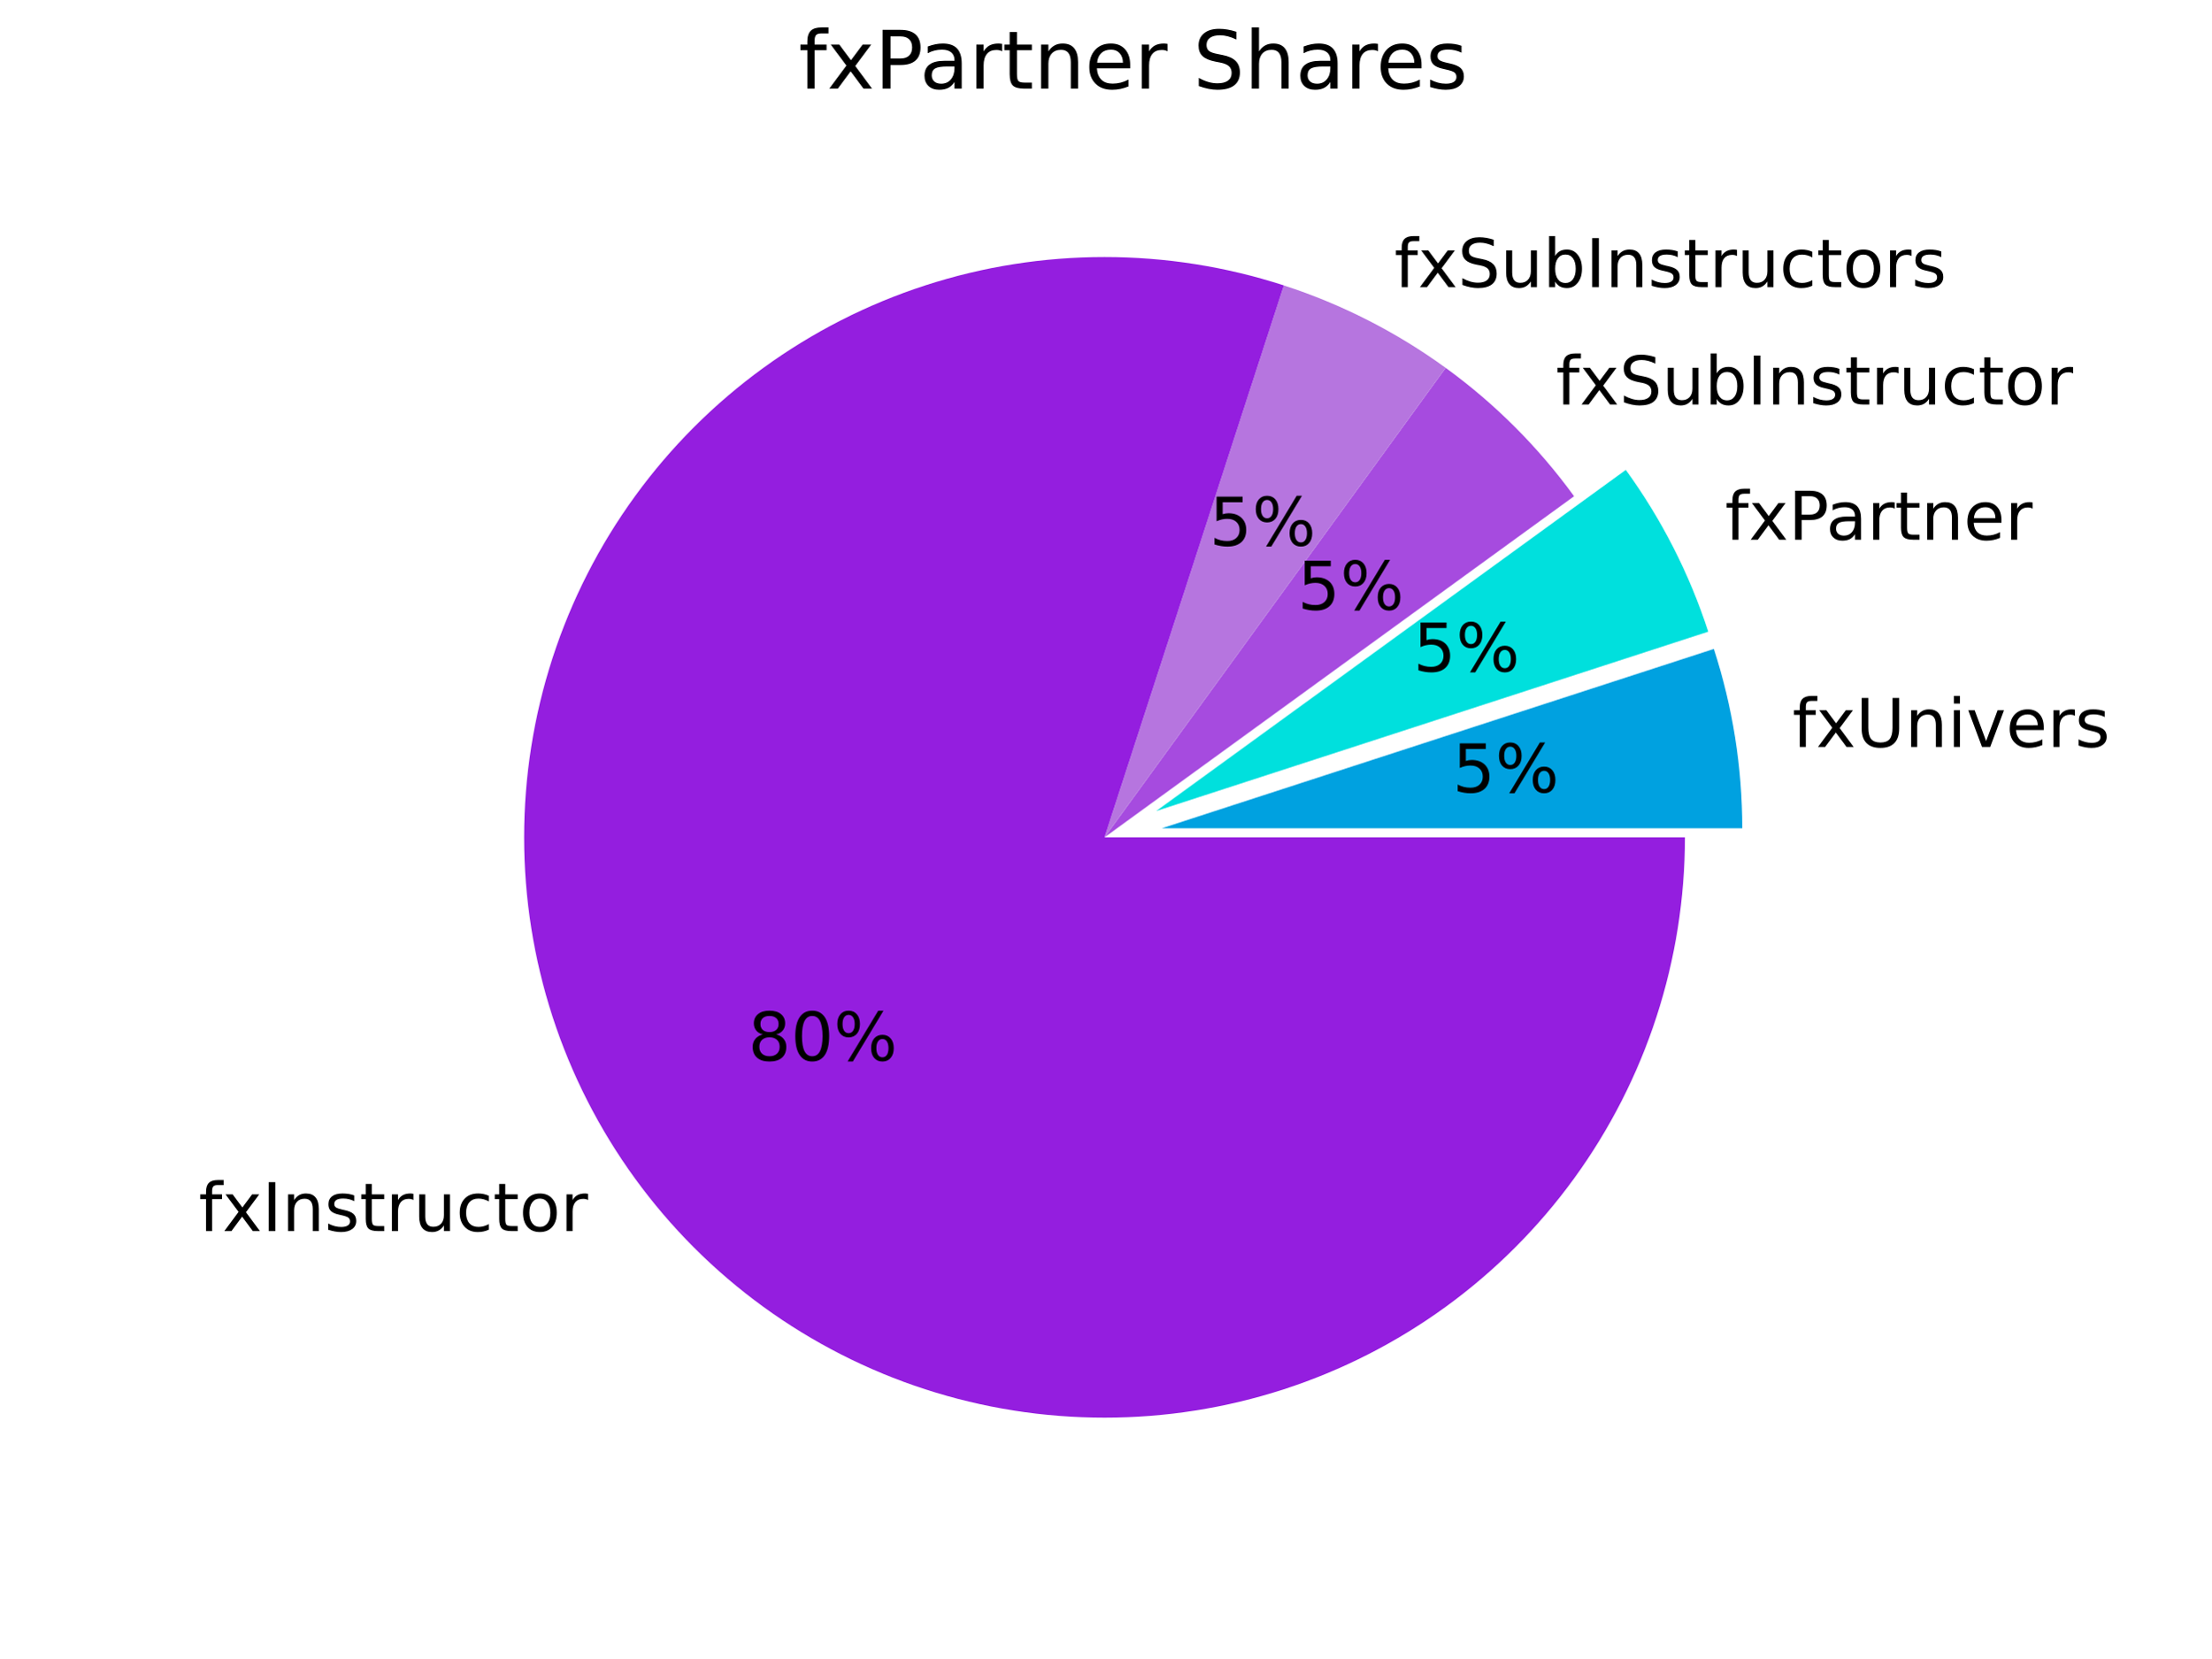
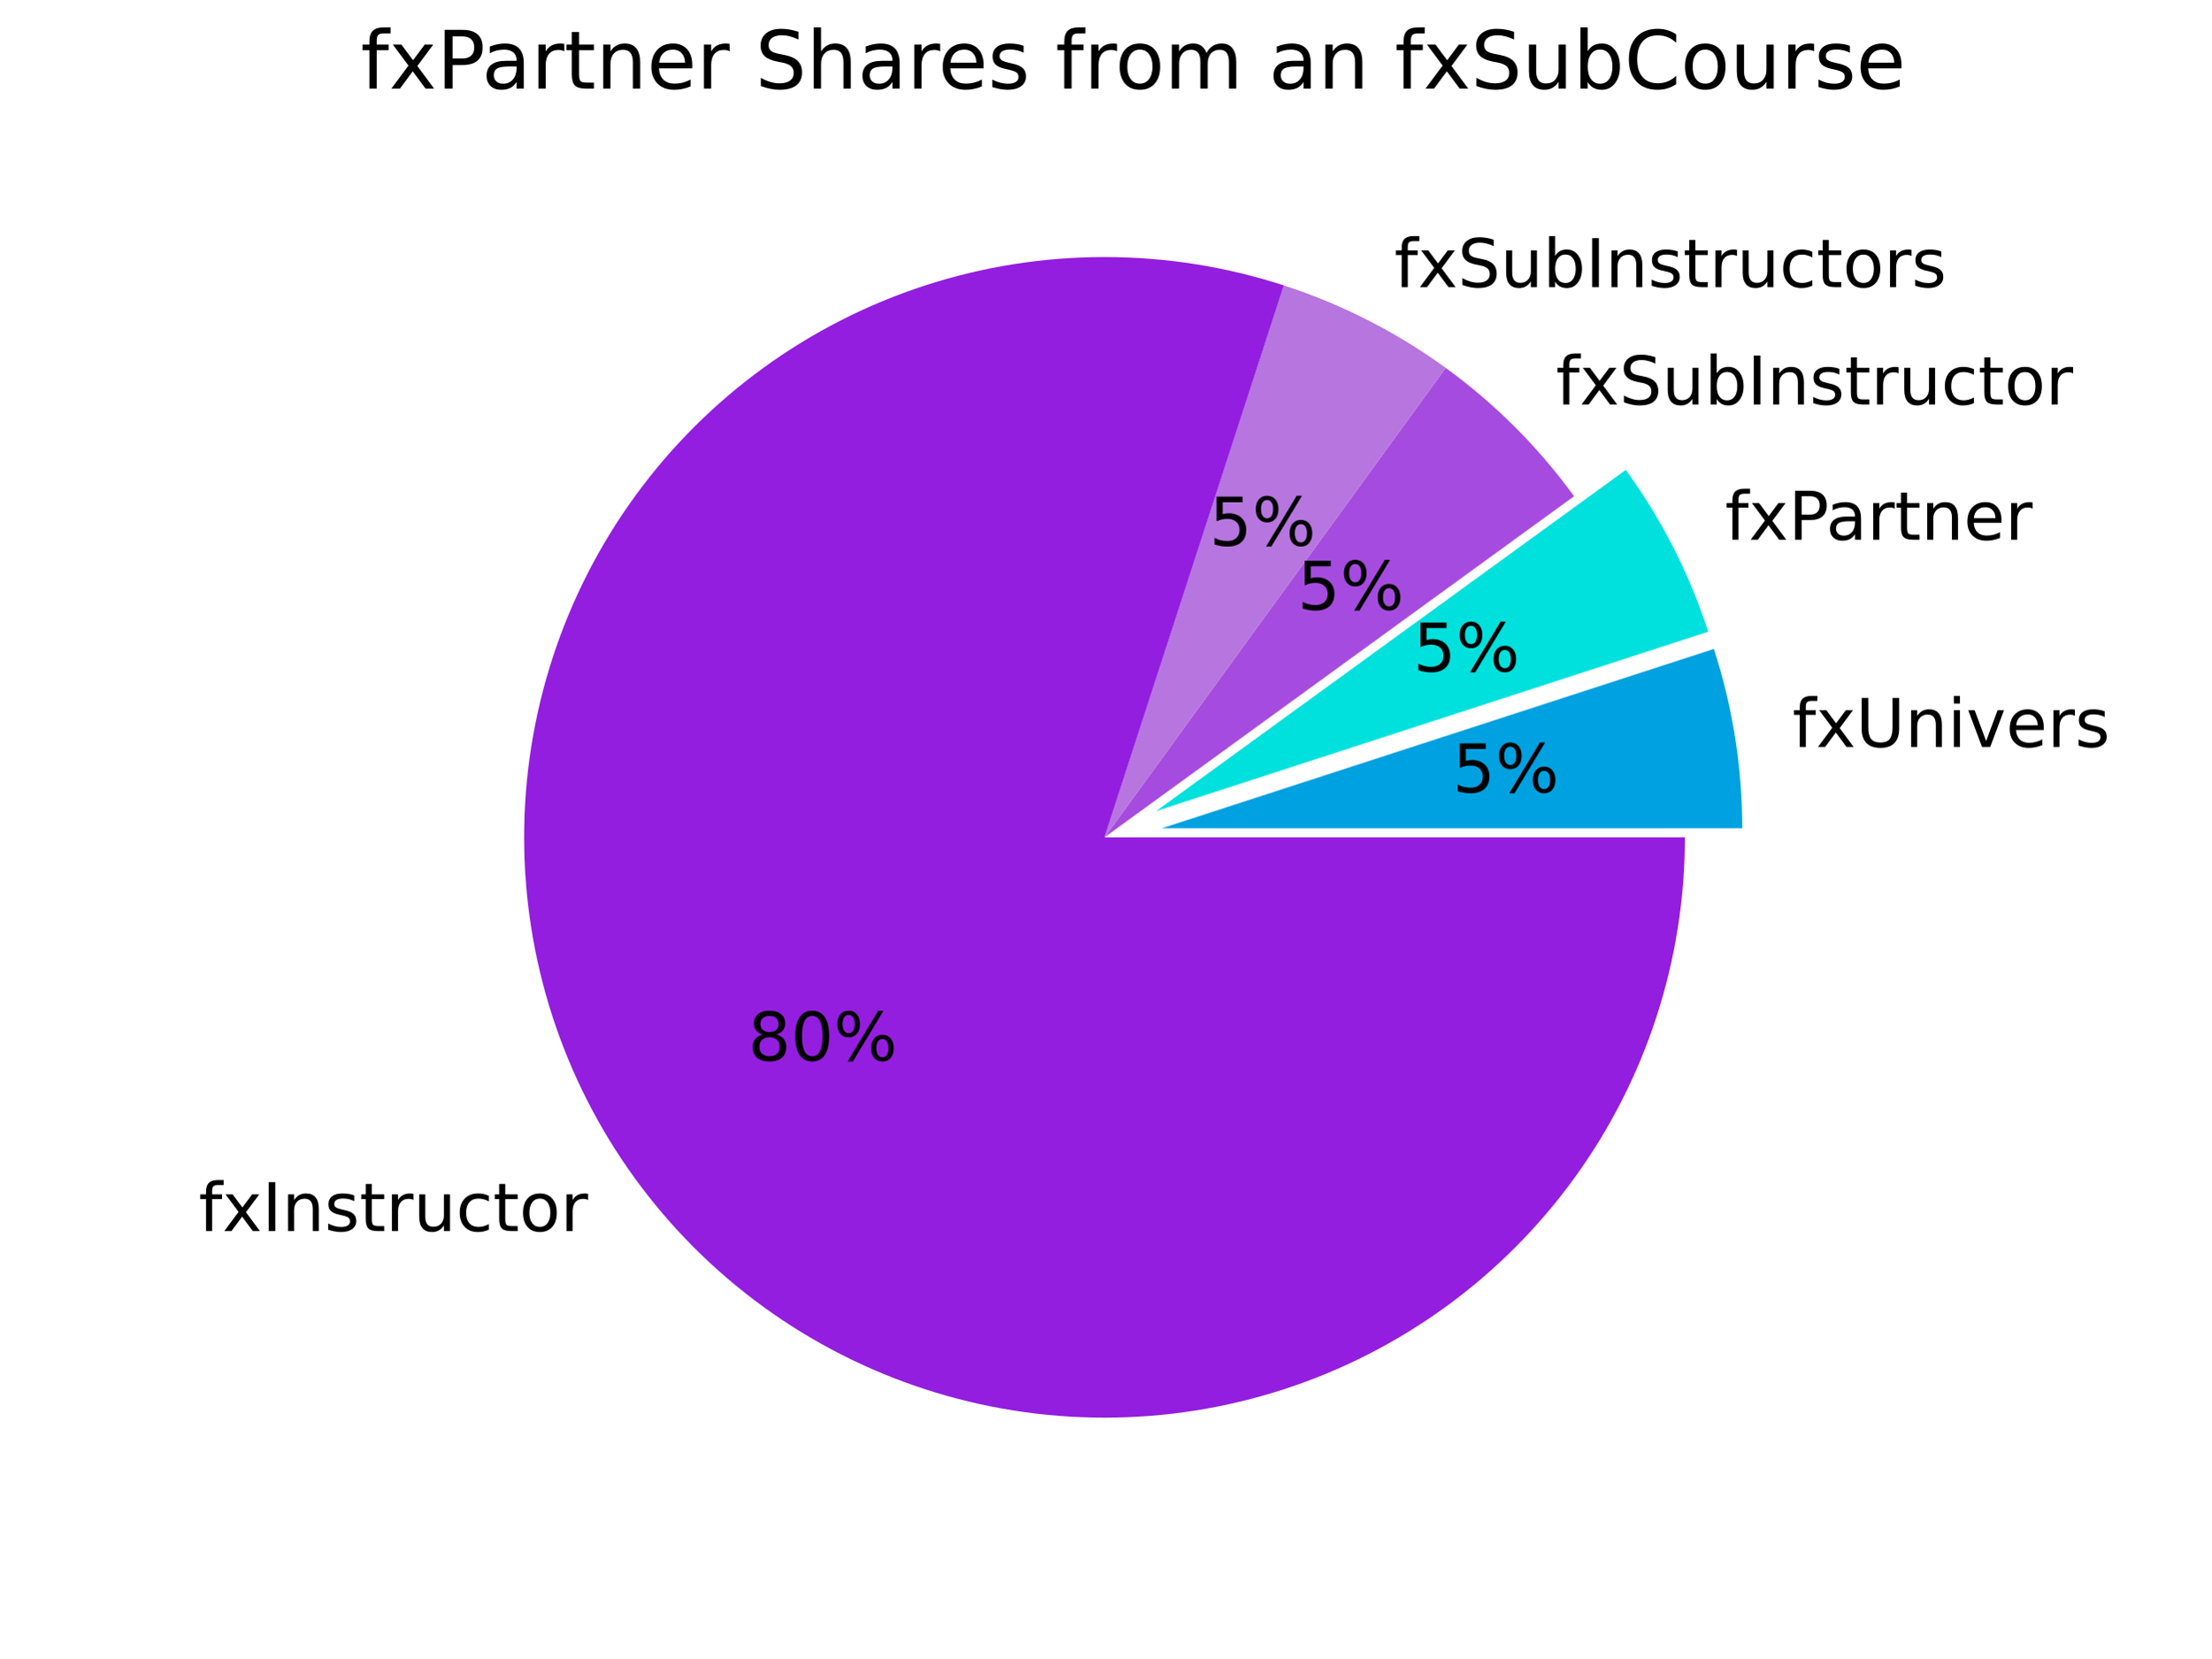
<svg xmlns="http://www.w3.org/2000/svg" xmlns:xlink="http://www.w3.org/1999/xlink" height="345.6pt" version="1.1" viewBox="0 0 460.8 345.6" width="460.8pt">
  <defs>
    <style type="text/css">*{stroke-linecap:butt;stroke-linejoin:round;}</style>
  </defs>
  <g id="figure_1">
    <g id="patch_1">
      <path d="M 0 345.6  L 460.8 345.6  L 460.8 0  L 0 0  z " style="fill:none;" />
    </g>
    <g id="axes_1">
      <g id="patch_2">
        <path d="M 363.094 172.636  C 363.094 166.299 362.596 159.972 361.604 153.713  C 360.613 147.455 359.131 141.284 357.173 135.257  L 242.134 172.636  L 363.094 172.636  z " style="fill:#00a1e0;" />
      </g>
      <g id="patch_3">
        <path d="M 356.004 131.658  C 354.046 125.631 351.617 119.768 348.74 114.122  C 345.863 108.476 342.547 103.065 338.823 97.938  L 240.964 169.037  L 356.004 131.658  z " style="fill:#00e0dd;" />
      </g>
      <g id="patch_4">
        <path d="M 328.045 103.429  C 324.321 98.303 320.199 93.477 315.718 88.996  C 311.237 84.516 306.411 80.394 301.285 76.669  L 230.186 174.528  L 328.045 103.429  z " style="fill:#a64bdf;" />
      </g>
      <g id="patch_5">
        <path d="M 301.285 76.669  C 296.158 72.945 290.747 69.629 285.101 66.752  C 279.455 63.875 273.592 61.446 267.565 59.488  L 230.186 174.528  L 301.285 76.669  z " style="fill:#b675df;" />
      </g>
      <g id="patch_6">
        <path d="M 267.565 59.488  C 255.493 55.566 242.879 53.568 230.186 53.568  C 217.494 53.568 204.879 55.566 192.808 59.488  C 180.736 63.411 169.357 69.209 159.088 76.669  C 148.819 84.13 139.788 93.161 132.328 103.43  C 124.867 113.698 119.069 125.078 115.147 137.149  C 111.224 149.221 109.226 161.835 109.226 174.528  C 109.226 187.221 111.224 199.835 115.147 211.907  C 119.069 223.978 124.867 235.358 132.328 245.627  C 139.788 255.895 148.819 264.926 159.088 272.387  C 169.357 279.847 180.736 285.645 192.808 289.568  C 204.879 293.49 217.494 295.488 230.186 295.488  C 242.879 295.488 255.494 293.49 267.565 289.568  C 279.637 285.645 291.016 279.847 301.285 272.387  C 311.554 264.926 320.584 255.895 328.045 245.626  C 335.506 235.358 341.304 223.978 345.226 211.907  C 349.149 199.835 351.146 187.221 351.146 174.528  L 230.186 174.528  L 267.565 59.488  z " style="fill:#941edf;" />
      </g>
      <g id="matplotlib.axis_1" />
      <g id="matplotlib.axis_2" />
      <g id="text_1">
        <g transform="translate(373.5514 155.6843)scale(0.14 -0.14)">
          <defs>
            <path d="M 2375 4863  L 2375 4384  L 1825 4384  Q 1516 4384 1395 4259  Q 1275 4134 1275 3809  L 1275 3500  L 2222 3500  L 2222 3053  L 1275 3053  L 1275 0  L 697 0  L 697 3053  L 147 3053  L 147 3500  L 697 3500  L 697 3744  Q 697 4328 969 4595  Q 1241 4863 1831 4863  L 2375 4863  z " id="DejaVuSans-66" transform="scale(0.015625)" />
            <path d="M 3513 3500  L 2247 1797  L 3578 0  L 2900 0  L 1881 1375  L 863 0  L 184 0  L 1544 1831  L 300 3500  L 978 3500  L 1906 2253  L 2834 3500  L 3513 3500  z " id="DejaVuSans-78" transform="scale(0.015625)" />
            <path d="M 556 4666  L 1191 4666  L 1191 1831  Q 1191 1081 1462 751  Q 1734 422 2344 422  Q 2950 422 3222 751  Q 3494 1081 3494 1831  L 3494 4666  L 4128 4666  L 4128 1753  Q 4128 841 3676 375  Q 3225 -91 2344 -91  Q 1459 -91 1007 375  Q 556 841 556 1753  L 556 4666  z " id="DejaVuSans-55" transform="scale(0.015625)" />
            <path d="M 3513 2113  L 3513 0  L 2938 0  L 2938 2094  Q 2938 2591 2744 2837  Q 2550 3084 2163 3084  Q 1697 3084 1428 2787  Q 1159 2491 1159 1978  L 1159 0  L 581 0  L 581 3500  L 1159 3500  L 1159 2956  Q 1366 3272 1645 3428  Q 1925 3584 2291 3584  Q 2894 3584 3203 3211  Q 3513 2838 3513 2113  z " id="DejaVuSans-6e" transform="scale(0.015625)" />
            <path d="M 603 3500  L 1178 3500  L 1178 0  L 603 0  L 603 3500  z M 603 4863  L 1178 4863  L 1178 4134  L 603 4134  L 603 4863  z " id="DejaVuSans-69" transform="scale(0.015625)" />
            <path d="M 191 3500  L 800 3500  L 1894 563  L 2988 3500  L 3597 3500  L 2284 0  L 1503 0  L 191 3500  z " id="DejaVuSans-76" transform="scale(0.015625)" />
            <path d="M 3597 1894  L 3597 1613  L 953 1613  Q 991 1019 1311 708  Q 1631 397 2203 397  Q 2534 397 2845 478  Q 3156 559 3463 722  L 3463 178  Q 3153 47 2828 -22  Q 2503 -91 2169 -91  Q 1331 -91 842 396  Q 353 884 353 1716  Q 353 2575 817 3079  Q 1281 3584 2069 3584  Q 2775 3584 3186 3129  Q 3597 2675 3597 1894  z M 3022 2063  Q 3016 2534 2758 2815  Q 2500 3097 2075 3097  Q 1594 3097 1305 2825  Q 1016 2553 972 2059  L 3022 2063  z " id="DejaVuSans-65" transform="scale(0.015625)" />
            <path d="M 2631 2963  Q 2534 3019 2420 3045  Q 2306 3072 2169 3072  Q 1681 3072 1420 2755  Q 1159 2438 1159 1844  L 1159 0  L 581 0  L 581 3500  L 1159 3500  L 1159 2956  Q 1341 3275 1631 3429  Q 1922 3584 2338 3584  Q 2397 3584 2469 3576  Q 2541 3569 2628 3553  L 2631 2963  z " id="DejaVuSans-72" transform="scale(0.015625)" />
            <path d="M 2834 3397  L 2834 2853  Q 2591 2978 2328 3040  Q 2066 3103 1784 3103  Q 1356 3103 1142 2972  Q 928 2841 928 2578  Q 928 2378 1081 2264  Q 1234 2150 1697 2047  L 1894 2003  Q 2506 1872 2764 1633  Q 3022 1394 3022 966  Q 3022 478 2636 193  Q 2250 -91 1575 -91  Q 1294 -91 989 -36  Q 684 19 347 128  L 347 722  Q 666 556 975 473  Q 1284 391 1588 391  Q 1994 391 2212 530  Q 2431 669 2431 922  Q 2431 1156 2273 1281  Q 2116 1406 1581 1522  L 1381 1569  Q 847 1681 609 1914  Q 372 2147 372 2553  Q 372 3047 722 3315  Q 1072 3584 1716 3584  Q 2034 3584 2315 3537  Q 2597 3491 2834 3397  z " id="DejaVuSans-73" transform="scale(0.015625)" />
          </defs>
          <use xlink:href="#DejaVuSans-66" />
          <use x="35.205" xlink:href="#DejaVuSans-78" />
          <use x="94.385" xlink:href="#DejaVuSans-55" />
          <use x="167.578" xlink:href="#DejaVuSans-6e" />
          <use x="230.957" xlink:href="#DejaVuSans-69" />
          <use x="258.74" xlink:href="#DejaVuSans-76" />
          <use x="317.92" xlink:href="#DejaVuSans-65" />
          <use x="379.443" xlink:href="#DejaVuSans-72" />
          <use x="420.557" xlink:href="#DejaVuSans-73" />
        </g>
      </g>
      <g id="text_2">
        <g transform="translate(302.7112 165.1455)scale(0.14 -0.14)">
          <defs>
            <path d="M 691 4666  L 3169 4666  L 3169 4134  L 1269 4134  L 1269 2991  Q 1406 3038 1543 3061  Q 1681 3084 1819 3084  Q 2600 3084 3056 2656  Q 3513 2228 3513 1497  Q 3513 744 3044 326  Q 2575 -91 1722 -91  Q 1428 -91 1123 -41  Q 819 9 494 109  L 494 744  Q 775 591 1075 516  Q 1375 441 1709 441  Q 2250 441 2565 725  Q 2881 1009 2881 1497  Q 2881 1984 2565 2268  Q 2250 2553 1709 2553  Q 1456 2553 1204 2497  Q 953 2441 691 2322  L 691 4666  z " id="DejaVuSans-35" transform="scale(0.015625)" />
            <path d="M 4653 2053  Q 4381 2053 4226 1822  Q 4072 1591 4072 1178  Q 4072 772 4226 539  Q 4381 306 4653 306  Q 4919 306 5073 539  Q 5228 772 5228 1178  Q 5228 1588 5073 1820  Q 4919 2053 4653 2053  z M 4653 2450  Q 5147 2450 5437 2106  Q 5728 1763 5728 1178  Q 5728 594 5436 251  Q 5144 -91 4653 -91  Q 4153 -91 3862 251  Q 3572 594 3572 1178  Q 3572 1766 3864 2108  Q 4156 2450 4653 2450  z M 1428 4353  Q 1159 4353 1004 4120  Q 850 3888 850 3481  Q 850 3069 1003 2837  Q 1156 2606 1428 2606  Q 1700 2606 1854 2837  Q 2009 3069 2009 3481  Q 2009 3884 1853 4118  Q 1697 4353 1428 4353  z M 4250 4750  L 4750 4750  L 1831 -91  L 1331 -91  L 4250 4750  z M 1428 4750  Q 1922 4750 2215 4408  Q 2509 4066 2509 3481  Q 2509 2891 2217 2550  Q 1925 2209 1428 2209  Q 931 2209 642 2551  Q 353 2894 353 3481  Q 353 4063 643 4406  Q 934 4750 1428 4750  z " id="DejaVuSans-25" transform="scale(0.015625)" />
          </defs>
          <use xlink:href="#DejaVuSans-35" />
          <use x="63.623" xlink:href="#DejaVuSans-25" />
        </g>
      </g>
      <g id="text_3">
        <g transform="translate(359.5178 112.4935)scale(0.14 -0.14)">
          <defs>
            <path d="M 1259 4147  L 1259 2394  L 2053 2394  Q 2494 2394 2734 2622  Q 2975 2850 2975 3272  Q 2975 3691 2734 3919  Q 2494 4147 2053 4147  L 1259 4147  z M 628 4666  L 2053 4666  Q 2838 4666 3239 4311  Q 3641 3956 3641 3272  Q 3641 2581 3239 2228  Q 2838 1875 2053 1875  L 1259 1875  L 1259 0  L 628 0  L 628 4666  z " id="DejaVuSans-50" transform="scale(0.015625)" />
            <path d="M 2194 1759  Q 1497 1759 1228 1600  Q 959 1441 959 1056  Q 959 750 1161 570  Q 1363 391 1709 391  Q 2188 391 2477 730  Q 2766 1069 2766 1631  L 2766 1759  L 2194 1759  z M 3341 1997  L 3341 0  L 2766 0  L 2766 531  Q 2569 213 2275 61  Q 1981 -91 1556 -91  Q 1019 -91 701 211  Q 384 513 384 1019  Q 384 1609 779 1909  Q 1175 2209 1959 2209  L 2766 2209  L 2766 2266  Q 2766 2663 2505 2880  Q 2244 3097 1772 3097  Q 1472 3097 1187 3025  Q 903 2953 641 2809  L 641 3341  Q 956 3463 1253 3523  Q 1550 3584 1831 3584  Q 2591 3584 2966 3190  Q 3341 2797 3341 1997  z " id="DejaVuSans-61" transform="scale(0.015625)" />
            <path d="M 1172 4494  L 1172 3500  L 2356 3500  L 2356 3053  L 1172 3053  L 1172 1153  Q 1172 725 1289 603  Q 1406 481 1766 481  L 2356 481  L 2356 0  L 1766 0  Q 1100 0 847 248  Q 594 497 594 1153  L 594 3053  L 172 3053  L 172 3500  L 594 3500  L 594 4494  L 1172 4494  z " id="DejaVuSans-74" transform="scale(0.015625)" />
          </defs>
          <use xlink:href="#DejaVuSans-66" />
          <use x="35.205" xlink:href="#DejaVuSans-78" />
          <use x="94.385" xlink:href="#DejaVuSans-50" />
          <use x="150.188" xlink:href="#DejaVuSans-61" />
          <use x="211.467" xlink:href="#DejaVuSans-72" />
          <use x="252.58" xlink:href="#DejaVuSans-74" />
          <use x="291.789" xlink:href="#DejaVuSans-6e" />
          <use x="355.168" xlink:href="#DejaVuSans-65" />
          <use x="416.691" xlink:href="#DejaVuSans-72" />
        </g>
      </g>
      <g id="text_4">
        <g transform="translate(294.5249 139.9508)scale(0.14 -0.14)">
          <use xlink:href="#DejaVuSans-35" />
          <use x="63.623" xlink:href="#DejaVuSans-25" />
        </g>
      </g>
      <g id="text_5">
        <g transform="translate(324.2713 84.30632)scale(0.14 -0.14)">
          <defs>
            <path d="M 3425 4513  L 3425 3897  Q 3066 4069 2747 4153  Q 2428 4238 2131 4238  Q 1616 4238 1336 4038  Q 1056 3838 1056 3469  Q 1056 3159 1242 3001  Q 1428 2844 1947 2747  L 2328 2669  Q 3034 2534 3370 2195  Q 3706 1856 3706 1288  Q 3706 609 3251 259  Q 2797 -91 1919 -91  Q 1588 -91 1214 -16  Q 841 59 441 206  L 441 856  Q 825 641 1194 531  Q 1563 422 1919 422  Q 2459 422 2753 634  Q 3047 847 3047 1241  Q 3047 1584 2836 1778  Q 2625 1972 2144 2069  L 1759 2144  Q 1053 2284 737 2584  Q 422 2884 422 3419  Q 422 4038 858 4394  Q 1294 4750 2059 4750  Q 2388 4750 2728 4690  Q 3069 4631 3425 4513  z " id="DejaVuSans-53" transform="scale(0.015625)" />
            <path d="M 544 1381  L 544 3500  L 1119 3500  L 1119 1403  Q 1119 906 1312 657  Q 1506 409 1894 409  Q 2359 409 2629 706  Q 2900 1003 2900 1516  L 2900 3500  L 3475 3500  L 3475 0  L 2900 0  L 2900 538  Q 2691 219 2414 64  Q 2138 -91 1772 -91  Q 1169 -91 856 284  Q 544 659 544 1381  z M 1991 3584  L 1991 3584  z " id="DejaVuSans-75" transform="scale(0.015625)" />
            <path d="M 3116 1747  Q 3116 2381 2855 2742  Q 2594 3103 2138 3103  Q 1681 3103 1420 2742  Q 1159 2381 1159 1747  Q 1159 1113 1420 752  Q 1681 391 2138 391  Q 2594 391 2855 752  Q 3116 1113 3116 1747  z M 1159 2969  Q 1341 3281 1617 3432  Q 1894 3584 2278 3584  Q 2916 3584 3314 3078  Q 3713 2572 3713 1747  Q 3713 922 3314 415  Q 2916 -91 2278 -91  Q 1894 -91 1617 61  Q 1341 213 1159 525  L 1159 0  L 581 0  L 581 4863  L 1159 4863  L 1159 2969  z " id="DejaVuSans-62" transform="scale(0.015625)" />
            <path d="M 628 4666  L 1259 4666  L 1259 0  L 628 0  L 628 4666  z " id="DejaVuSans-49" transform="scale(0.015625)" />
            <path d="M 3122 3366  L 3122 2828  Q 2878 2963 2633 3030  Q 2388 3097 2138 3097  Q 1578 3097 1268 2742  Q 959 2388 959 1747  Q 959 1106 1268 751  Q 1578 397 2138 397  Q 2388 397 2633 464  Q 2878 531 3122 666  L 3122 134  Q 2881 22 2623 -34  Q 2366 -91 2075 -91  Q 1284 -91 818 406  Q 353 903 353 1747  Q 353 2603 823 3093  Q 1294 3584 2113 3584  Q 2378 3584 2631 3529  Q 2884 3475 3122 3366  z " id="DejaVuSans-63" transform="scale(0.015625)" />
            <path d="M 1959 3097  Q 1497 3097 1228 2736  Q 959 2375 959 1747  Q 959 1119 1226 758  Q 1494 397 1959 397  Q 2419 397 2687 759  Q 2956 1122 2956 1747  Q 2956 2369 2687 2733  Q 2419 3097 1959 3097  z M 1959 3584  Q 2709 3584 3137 3096  Q 3566 2609 3566 1747  Q 3566 888 3137 398  Q 2709 -91 1959 -91  Q 1206 -91 779 398  Q 353 888 353 1747  Q 353 2609 779 3096  Q 1206 3584 1959 3584  z " id="DejaVuSans-6f" transform="scale(0.015625)" />
          </defs>
          <use xlink:href="#DejaVuSans-66" />
          <use x="35.205" xlink:href="#DejaVuSans-78" />
          <use x="94.385" xlink:href="#DejaVuSans-53" />
          <use x="157.861" xlink:href="#DejaVuSans-75" />
          <use x="221.24" xlink:href="#DejaVuSans-62" />
          <use x="284.717" xlink:href="#DejaVuSans-49" />
          <use x="314.209" xlink:href="#DejaVuSans-6e" />
          <use x="377.588" xlink:href="#DejaVuSans-73" />
          <use x="429.688" xlink:href="#DejaVuSans-74" />
          <use x="468.896" xlink:href="#DejaVuSans-72" />
          <use x="510.01" xlink:href="#DejaVuSans-75" />
          <use x="573.389" xlink:href="#DejaVuSans-63" />
          <use x="628.369" xlink:href="#DejaVuSans-74" />
          <use x="667.578" xlink:href="#DejaVuSans-6f" />
          <use x="728.76" xlink:href="#DejaVuSans-72" />
        </g>
      </g>
      <g id="text_6">
        <g transform="translate(270.4006 127.0721)scale(0.14 -0.14)">
          <use xlink:href="#DejaVuSans-35" />
          <use x="63.623" xlink:href="#DejaVuSans-25" />
        </g>
      </g>
      <g id="text_7">
        <g transform="translate(290.5926 59.83736)scale(0.14 -0.14)">
          <use xlink:href="#DejaVuSans-66" />
          <use x="35.205" xlink:href="#DejaVuSans-78" />
          <use x="94.385" xlink:href="#DejaVuSans-53" />
          <use x="157.861" xlink:href="#DejaVuSans-75" />
          <use x="221.24" xlink:href="#DejaVuSans-62" />
          <use x="284.717" xlink:href="#DejaVuSans-49" />
          <use x="314.209" xlink:href="#DejaVuSans-6e" />
          <use x="377.588" xlink:href="#DejaVuSans-73" />
          <use x="429.688" xlink:href="#DejaVuSans-74" />
          <use x="468.896" xlink:href="#DejaVuSans-72" />
          <use x="510.01" xlink:href="#DejaVuSans-75" />
          <use x="573.389" xlink:href="#DejaVuSans-63" />
          <use x="628.369" xlink:href="#DejaVuSans-74" />
          <use x="667.578" xlink:href="#DejaVuSans-6f" />
          <use x="728.76" xlink:href="#DejaVuSans-72" />
          <use x="769.873" xlink:href="#DejaVuSans-73" />
        </g>
      </g>
      <g id="text_8">
        <g transform="translate(252.0304 113.7254)scale(0.14 -0.14)">
          <use xlink:href="#DejaVuSans-35" />
          <use x="63.623" xlink:href="#DejaVuSans-25" />
        </g>
      </g>
      <g id="text_9">
        <g transform="translate(41.40753 256.5995)scale(0.14 -0.14)">
          <use xlink:href="#DejaVuSans-66" />
          <use x="35.205" xlink:href="#DejaVuSans-78" />
          <use x="94.385" xlink:href="#DejaVuSans-49" />
          <use x="123.877" xlink:href="#DejaVuSans-6e" />
          <use x="187.256" xlink:href="#DejaVuSans-73" />
          <use x="239.355" xlink:href="#DejaVuSans-74" />
          <use x="278.564" xlink:href="#DejaVuSans-72" />
          <use x="319.678" xlink:href="#DejaVuSans-75" />
          <use x="383.057" xlink:href="#DejaVuSans-63" />
          <use x="438.037" xlink:href="#DejaVuSans-74" />
          <use x="477.246" xlink:href="#DejaVuSans-6f" />
          <use x="538.428" xlink:href="#DejaVuSans-72" />
        </g>
      </g>
      <g id="text_10">
        <g transform="translate(155.9127 221.0502)scale(0.14 -0.14)">
          <defs>
            <path d="M 2034 2216  Q 1584 2216 1326 1975  Q 1069 1734 1069 1313  Q 1069 891 1326 650  Q 1584 409 2034 409  Q 2484 409 2743 651  Q 3003 894 3003 1313  Q 3003 1734 2745 1975  Q 2488 2216 2034 2216  z M 1403 2484  Q 997 2584 770 2862  Q 544 3141 544 3541  Q 544 4100 942 4425  Q 1341 4750 2034 4750  Q 2731 4750 3128 4425  Q 3525 4100 3525 3541  Q 3525 3141 3298 2862  Q 3072 2584 2669 2484  Q 3125 2378 3379 2068  Q 3634 1759 3634 1313  Q 3634 634 3220 271  Q 2806 -91 2034 -91  Q 1263 -91 848 271  Q 434 634 434 1313  Q 434 1759 690 2068  Q 947 2378 1403 2484  z M 1172 3481  Q 1172 3119 1398 2916  Q 1625 2713 2034 2713  Q 2441 2713 2670 2916  Q 2900 3119 2900 3481  Q 2900 3844 2670 4047  Q 2441 4250 2034 4250  Q 1625 4250 1398 4047  Q 1172 3844 1172 3481  z " id="DejaVuSans-38" transform="scale(0.015625)" />
            <path d="M 2034 4250  Q 1547 4250 1301 3770  Q 1056 3291 1056 2328  Q 1056 1369 1301 889  Q 1547 409 2034 409  Q 2525 409 2770 889  Q 3016 1369 3016 2328  Q 3016 3291 2770 3770  Q 2525 4250 2034 4250  z M 2034 4750  Q 2819 4750 3233 4129  Q 3647 3509 3647 2328  Q 3647 1150 3233 529  Q 2819 -91 2034 -91  Q 1250 -91 836 529  Q 422 1150 422 2328  Q 422 3509 836 4129  Q 1250 4750 2034 4750  z " id="DejaVuSans-30" transform="scale(0.015625)" />
          </defs>
          <use xlink:href="#DejaVuSans-38" />
          <use x="63.623" xlink:href="#DejaVuSans-30" />
          <use x="127.246" xlink:href="#DejaVuSans-25" />
        </g>
      </g>
      <g id="text_11">
-         <g transform="translate(166.4229 18.472)scale(0.168 -0.168)">
+         <g transform="translate(75.15563 18.472)scale(0.168 -0.168)">
          <defs>
            <path id="DejaVuSans-20" transform="scale(0.015625)" />
            <path d="M 3513 2113  L 3513 0  L 2938 0  L 2938 2094  Q 2938 2591 2744 2837  Q 2550 3084 2163 3084  Q 1697 3084 1428 2787  Q 1159 2491 1159 1978  L 1159 0  L 581 0  L 581 4863  L 1159 4863  L 1159 2956  Q 1366 3272 1645 3428  Q 1925 3584 2291 3584  Q 2894 3584 3203 3211  Q 3513 2838 3513 2113  z " id="DejaVuSans-68" transform="scale(0.015625)" />
+             <path d="M 3328 2828  Q 3544 3216 3844 3400  Q 4144 3584 4550 3584  Q 5097 3584 5394 3201  Q 5691 2819 5691 2113  L 5691 0  L 5113 0  L 5113 2094  Q 5113 2597 4934 2840  Q 4756 3084 4391 3084  Q 3944 3084 3684 2787  Q 3425 2491 3425 1978  L 3425 0  L 2847 0  L 2847 2094  Q 2847 2600 2669 2842  Q 2491 3084 2119 3084  Q 1678 3084 1418 2786  Q 1159 2488 1159 1978  L 1159 0  L 581 0  L 581 3500  L 1159 3500  L 1159 2956  Q 1356 3278 1631 3431  Q 1906 3584 2284 3584  Q 2666 3584 2933 3390  Q 3200 3197 3328 2828  z " id="DejaVuSans-6d" transform="scale(0.015625)" />
+             <path d="M 4122 4306  L 4122 3641  Q 3803 3938 3442 4084  Q 3081 4231 2675 4231  Q 1875 4231 1450 3742  Q 1025 3253 1025 2328  Q 1025 1406 1450 917  Q 1875 428 2675 428  Q 3081 428 3442 575  Q 3803 722 4122 1019  L 4122 359  Q 3791 134 3420 21  Q 3050 -91 2638 -91  Q 1578 -91 968 557  Q 359 1206 359 2328  Q 359 3453 968 4101  Q 1578 4750 2638 4750  Q 3056 4750 3426 4639  Q 3797 4528 4122 4306  z " id="DejaVuSans-43" transform="scale(0.015625)" />
          </defs>
          <use xlink:href="#DejaVuSans-66" />
          <use x="35.205" xlink:href="#DejaVuSans-78" />
          <use x="94.385" xlink:href="#DejaVuSans-50" />
          <use x="150.188" xlink:href="#DejaVuSans-61" />
          <use x="211.467" xlink:href="#DejaVuSans-72" />
          <use x="252.58" xlink:href="#DejaVuSans-74" />
          <use x="291.789" xlink:href="#DejaVuSans-6e" />
          <use x="355.168" xlink:href="#DejaVuSans-65" />
          <use x="416.691" xlink:href="#DejaVuSans-72" />
          <use x="457.805" xlink:href="#DejaVuSans-20" />
          <use x="489.592" xlink:href="#DejaVuSans-53" />
          <use x="553.068" xlink:href="#DejaVuSans-68" />
          <use x="616.447" xlink:href="#DejaVuSans-61" />
          <use x="677.727" xlink:href="#DejaVuSans-72" />
          <use x="716.59" xlink:href="#DejaVuSans-65" />
          <use x="778.113" xlink:href="#DejaVuSans-73" />
+           <use x="830.213" xlink:href="#DejaVuSans-20" />
+           <use x="862" xlink:href="#DejaVuSans-66" />
+           <use x="897.205" xlink:href="#DejaVuSans-72" />
+           <use x="936.068" xlink:href="#DejaVuSans-6f" />
+           <use x="997.25" xlink:href="#DejaVuSans-6d" />
+           <use x="1094.662" xlink:href="#DejaVuSans-20" />
+           <use x="1126.449" xlink:href="#DejaVuSans-61" />
+           <use x="1187.729" xlink:href="#DejaVuSans-6e" />
+           <use x="1251.107" xlink:href="#DejaVuSans-20" />
+           <use x="1282.895" xlink:href="#DejaVuSans-66" />
+           <use x="1318.1" xlink:href="#DejaVuSans-78" />
+           <use x="1377.279" xlink:href="#DejaVuSans-53" />
+           <use x="1440.756" xlink:href="#DejaVuSans-75" />
+           <use x="1504.135" xlink:href="#DejaVuSans-62" />
+           <use x="1567.611" xlink:href="#DejaVuSans-43" />
+           <use x="1637.436" xlink:href="#DejaVuSans-6f" />
+           <use x="1698.617" xlink:href="#DejaVuSans-75" />
+           <use x="1761.996" xlink:href="#DejaVuSans-72" />
+           <use x="1803.109" xlink:href="#DejaVuSans-73" />
+           <use x="1855.209" xlink:href="#DejaVuSans-65" />
        </g>
      </g>
    </g>
  </g>
</svg>
